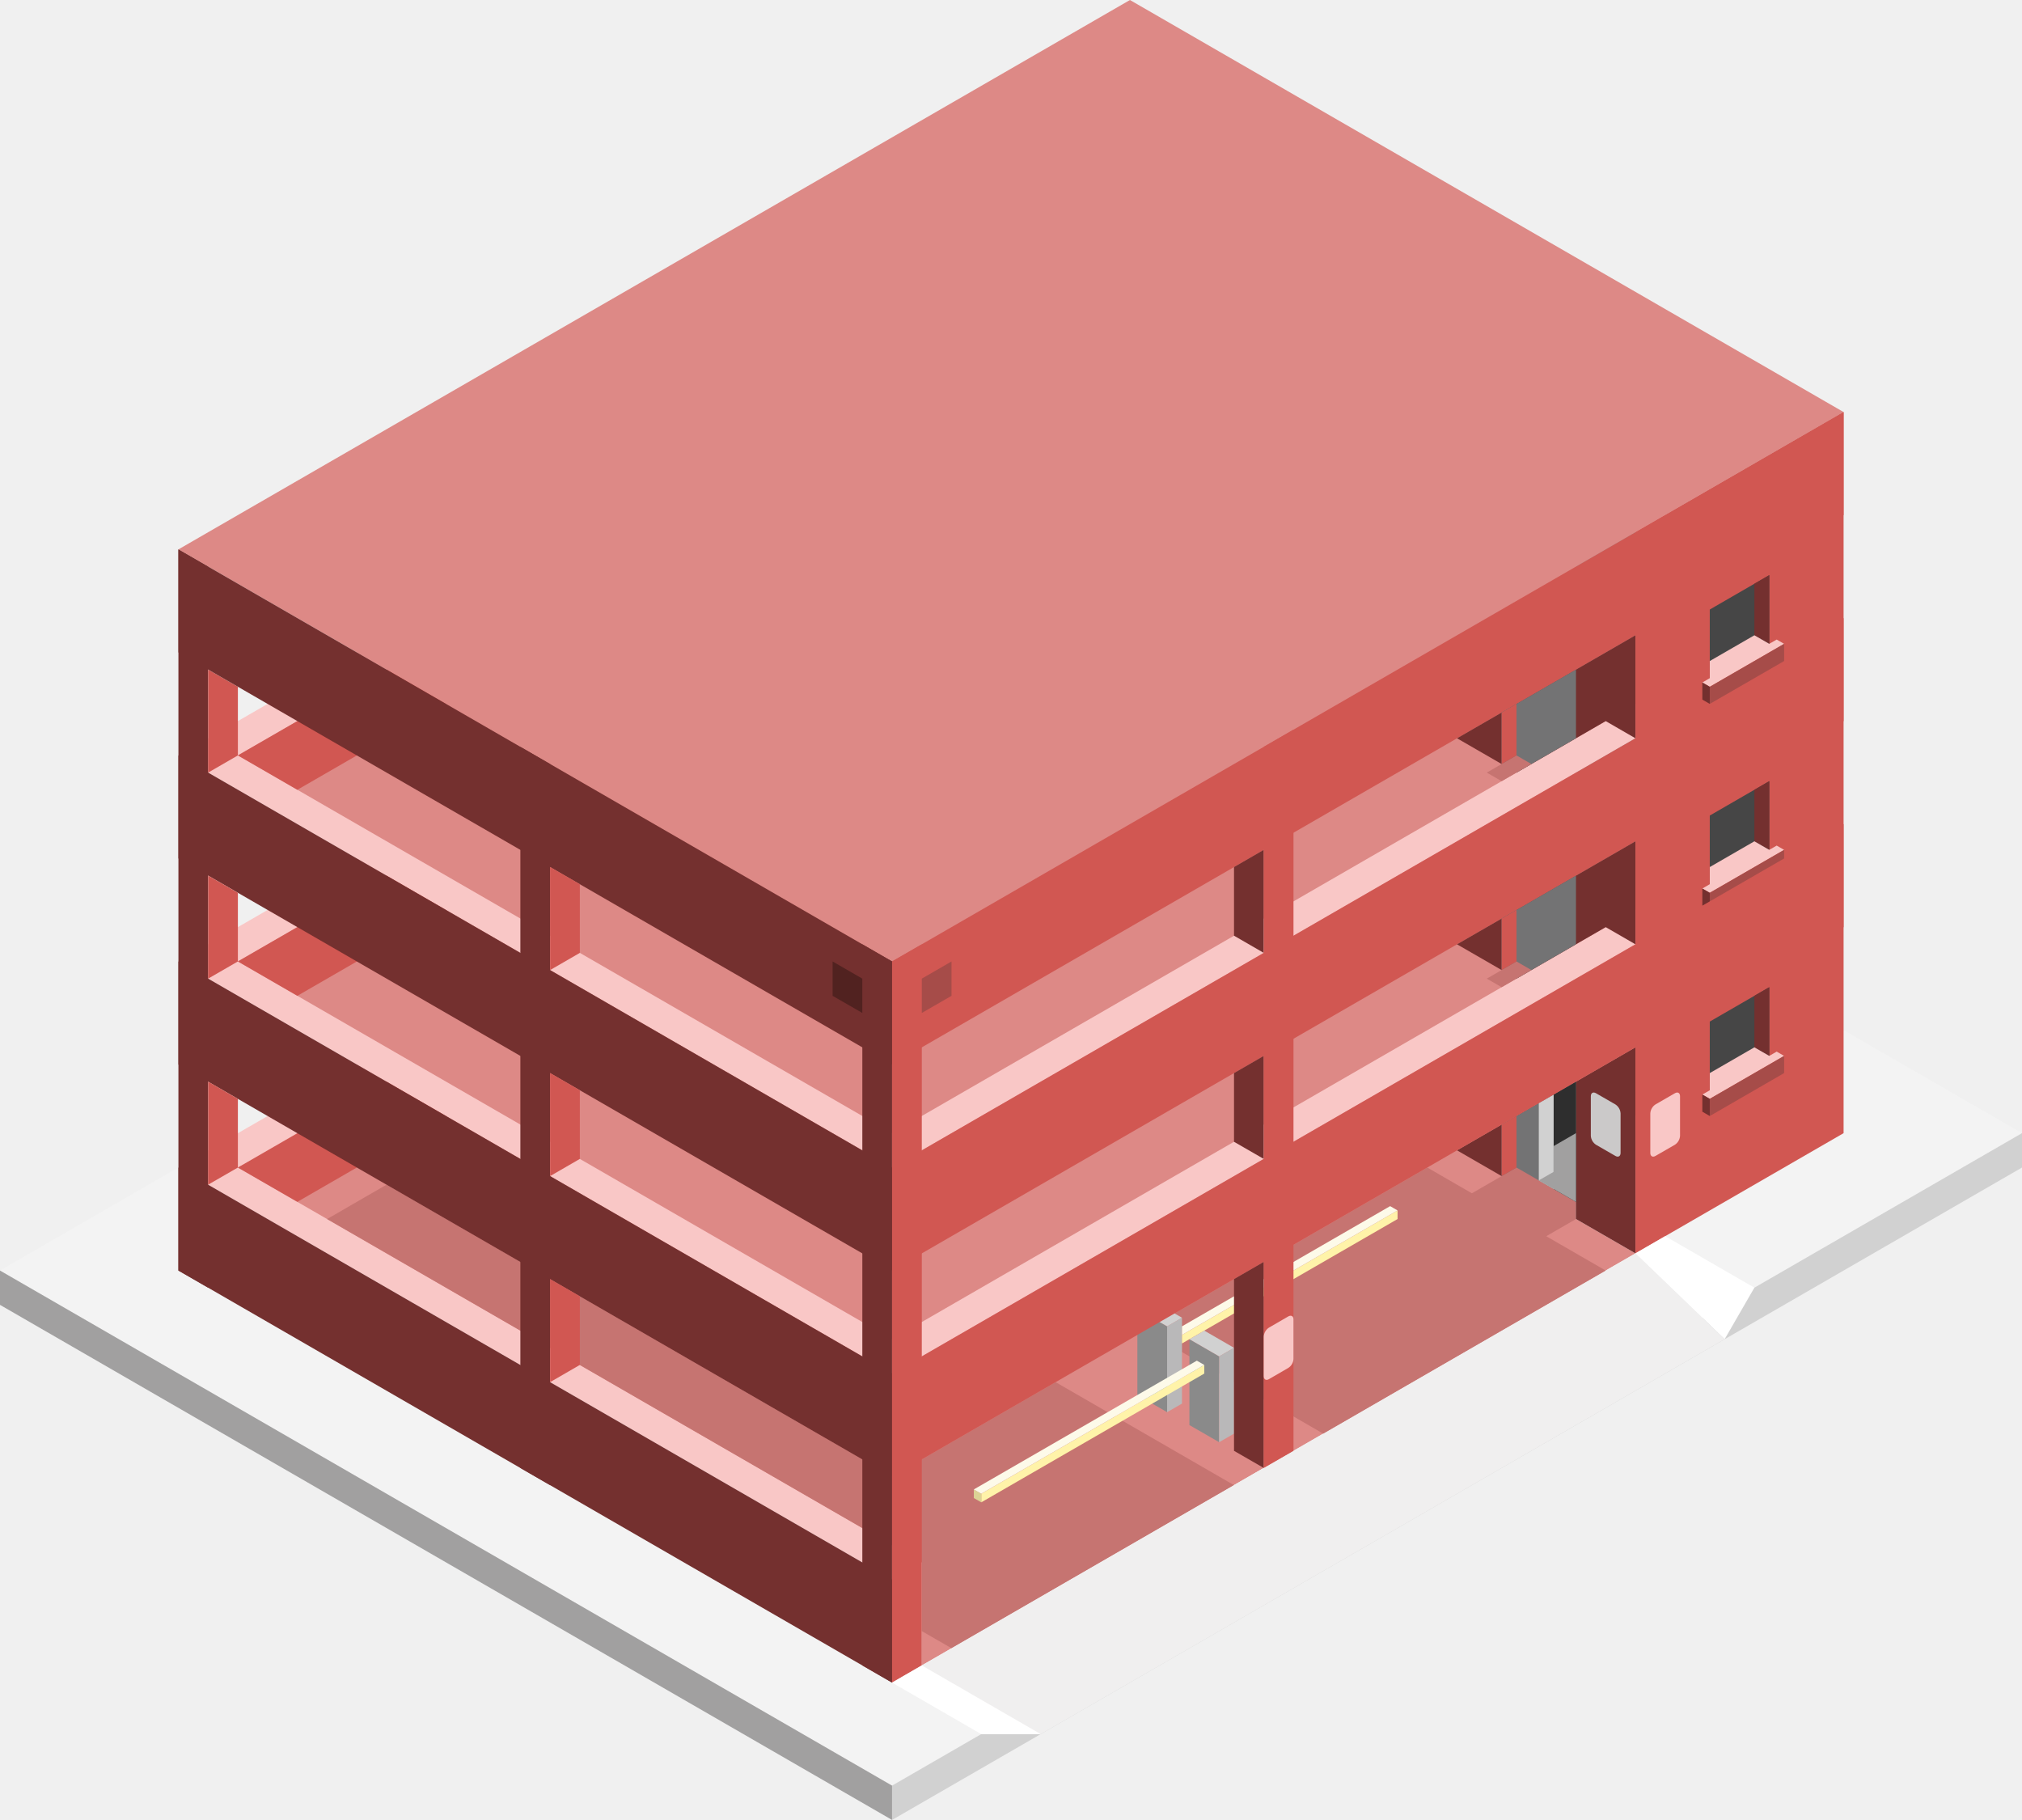
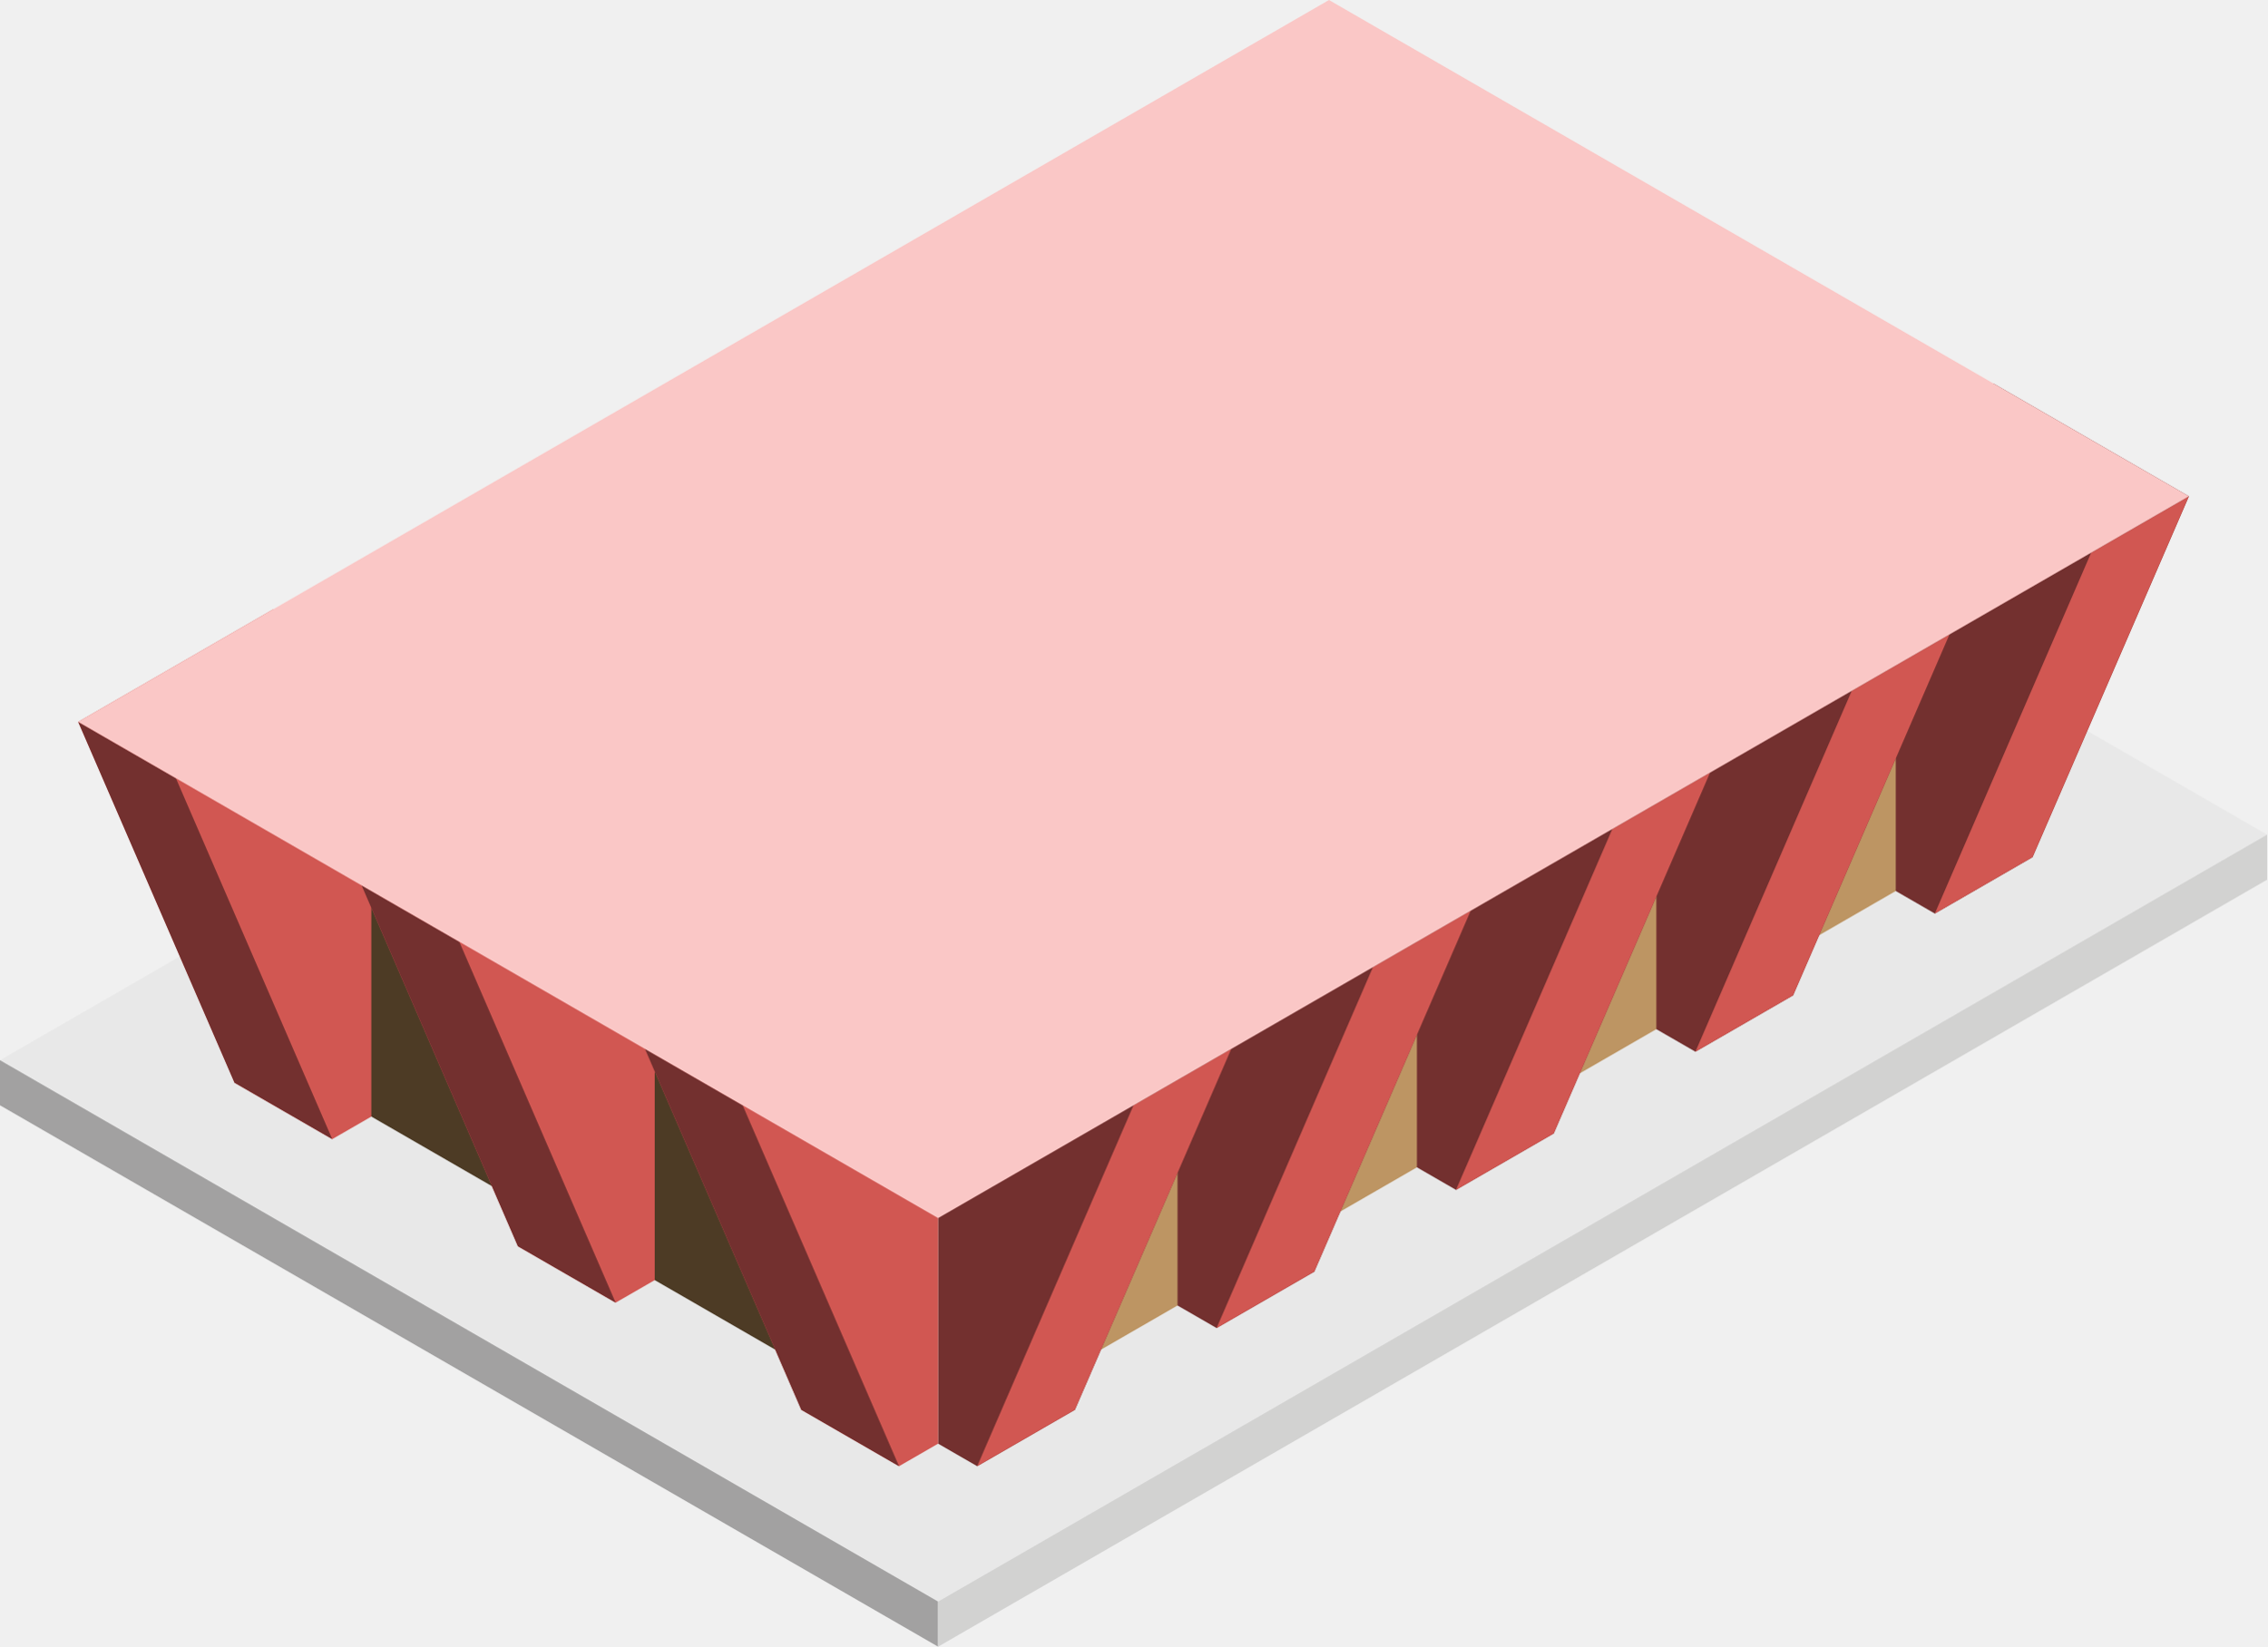
- <svg xmlns="http://www.w3.org/2000/svg" id="Layer_1" data-name="Layer 1" viewBox="0 0 340 305.99">
+ <svg xmlns="http://www.w3.org/2000/svg" id="Layer_1" data-name="Layer 1" viewBox="0 0 290 210.733">
  <defs>
    <style>
-       .cls-1 {
-         fill: #f3f3f3;
+       .concrete-top {
+         fill: #e8e8e8;
      }

-       .cls-2 {
-         fill: #d1d1d1;
+       .window-R-prim {
+         fill: #bd9563;
      }

-       .cls-3 {
-         fill: #a1a0a0;
+       .window-L-prim {
+         fill: #4d3b25;
      }

-       .top-light {
-         fill: #f9c7c6;
-       }
- 
-       .top-prim {
-         fill: #dd8986;
+       .exterior-L-prim {
+         fill: #73302f;
      }

      .exterior-R-prim {
        fill: #d15752;
      }

-       .top-dark {
-         fill: #c67471;
+       .cls-1 {
+         fill: none;
      }

-       .exterior-L-prim {
-         fill: #74302f;
+       .concrete-left {
+         fill: #a2a1a1;
      }

-       .cls-4 {
-         fill: #464646;
+       .concrete-right {
+         fill: #d2d2d1;
      }

-       .cls-5 {
-         fill: #737374;
-       }
- 
-       .cls-6 {
-         fill: #fff;
-       }
- 
-       .cls-7 {
-         fill: #f0efef;
-       }
- 
-       .cls-8 {
-         fill: #2e2e2e;
-       }
- 
-       .exterior-R-dark {
-         fill: #a64c49;
-       }
- 
-       .exterior-L-dark {
-         fill: #512220;
-       }
- 
-       .cls-9 {
-         fill: #cbc9c9;
-       }
- 
-       .cls-10 {
-         fill: #8a8a8a;
-       }
- 
-       .cls-11 {
-         fill: #b9b8b9;
-       }
- 
-       .cls-12 {
-         fill: #fff3a9;
-       }
- 
-       .cls-13 {
-         fill: #dcd395;
-       }
- 
-       .cls-14 {
-         fill: #fdfae9;
+       .top-light {
+         fill: #fac7c6;
      }
    </style>
  </defs>
  <g>
-     <path id="Path" class="cls-1" d="M150,300.22l190-109.7-150-86.6L0,213.62Z" />
-     <path id="Path-2" data-name="Path" class="cls-2" d="M150,305.99v-5.77l190-109.7v5.78Z" />
-     <path id="Path-3" data-name="Path" class="cls-3" d="M0,219.39v-5.77l150,86.6v5.77Z" />
-     <path id="Path-4" data-name="Path" class="top-light" d="M30,196.3l160-92.38L310,173.2,150,265.58Z" />
-     <path id="Path-5" data-name="Path" class="top-prim" d="M40,196.3l110,63.5,150-86.6L200,115.47Z" />
-     <path id="Path-6" data-name="Path" class="exterior-R-prim" d="M40,196.3l150-86.61v11.55L50,202.07Z" />
-     <path id="Path-7" data-name="Path" class="cls-3" d="M305,176.09l-5-2.89V161.65l5-2.88Z" />
-     <path id="Path-8" data-name="Path" class="top-light" d="M30,161.65,190,69.28l120,69.28L150,230.94Z" />
-     <path id="Path-9" data-name="Path" class="top-prim" d="M40,161.65l110,63.51,150-86.6L190,75.05Z" />
-     <path id="Path-10" data-name="Path" class="cls-3" d="M300,138.56l-10,5.77L200,92.37V80.83Z" />
-     <path id="Path-11" data-name="Path" class="exterior-R-prim" d="M40,161.65l150-86.6V86.6L50,167.43Z" />
-     <path id="Path-12" data-name="Path" class="top-light" d="M30,127.01,190,34.64l120,69.28L150,196.3Z" />
-     <path id="Path-13" data-name="Path" class="top-prim" d="M155,280.01l120-69.28-32.5-18.76L155,242.48Z" />
-     <path id="Path-14" data-name="Path" class="top-dark" d="M155,262.69v11.55l5,2.88,47.5-27.42-30-17.32L150,248.26,65,199.18l-10,5.78Z" />
-     <path id="Path-15" data-name="Path" class="exterior-R-prim" d="M150,213.62l160-92.38V103.92L150,196.3Z" />
-     <path id="Path-16" data-name="Path" class="exterior-L-prim" d="M30,127.01,150,196.3v17.32L30,144.33Z" />
-     <path id="Path-17" data-name="Path" class="exterior-L-prim" d="M30,161.65l120,69.29v17.32L30,178.98Z" />
-     <path id="Path-18" data-name="Path" class="exterior-L-prim" d="M30,196.3l120,69.28V282.9L30,213.62Z" />
-     <path id="Path-19" data-name="Path" class="exterior-L-prim" d="M35,216.5V95.26l-5-2.89V213.62Z" />
-     <path id="Path-20" data-name="Path" class="exterior-R-prim" d="M40,127.01V115.47l-5-2.89V129.9Z" />
-     <path id="Path-21" data-name="Path" class="cls-3" d="M300,103.92V92.37l5-2.88v17.32Z" />
-     <path id="Path-22" data-name="Path" class="exterior-R-prim" d="M35,164.54l5-2.89V150.11l-5-2.89Z" />
-     <path id="Path-23" data-name="Path" class="exterior-R-prim" d="M35,199.18l5-2.88V184.75l-5-2.89Z" />
-     <path id="Path-24" data-name="Path" class="cls-3" d="M305,141.45l-5-2.89V127.01l5-2.88Z" />
-     <path id="Path-25" data-name="Path" class="top-prim" d="M40,127.01l110,63.51,150-86.6L190,40.41Z" />
-     <path id="Path-26" data-name="Path" class="cls-3" d="M300,103.92l-10,5.77L200,57.73V46.18Z" />
-     <path id="Path-27" data-name="Path" class="exterior-R-prim" d="M40,127.01l150-86.6V51.96L50,132.79Z" />
-     <path id="anchor_30_161.65_280" data-name="| anchor_30_161.65_280 |  " class="top-prim" d="M30,92.37,190,0,310,69.28,150,161.65Z" />
-     <path id="Path-28" data-name="Path" class="exterior-R-prim" d="M150,178.98,310,86.6V69.28L150,161.65Z" />
-     <path id="Path-29" data-name="Path" class="exterior-L-prim" d="M30,92.37l120,69.28v17.33L30,109.69Z" />
-     <path id="Path-30" data-name="Path" class="exterior-L-prim" d="M275,124.13l-5-2.89-15,8.66-10-5.77,30-17.32Z" />
-     <path id="Path-31" data-name="Path" class="exterior-L-prim" d="M275,158.77l-5-2.89-15,8.66-10-5.77,30-17.32Z" />
-     <path id="Path-32" data-name="Path" class="exterior-L-prim" d="M275,210.73l-30-17.32,30-17.32Z" />
-     <path id="Path-33" data-name="Path" class="exterior-L-prim" d="M150,282.9V161.65l-5-2.88V280.01Z" />
-     <path id="Path-34" data-name="Path" class="exterior-L-prim" d="M92.5,249.7V128.46l-5-2.89V246.81Z" />
-     <path id="Path-35" data-name="Path" class="exterior-L-prim" d="M212.5,160.21l-5-2.89V145.78l5-2.89Z" />
-     <path id="Path-36" data-name="Path" class="exterior-L-prim" d="M212.5,177.53l-5,2.89v11.55l5,2.88Z" />
-     <path id="Path-37" data-name="Path" class="exterior-R-prim" d="M150,282.9V161.65l5-2.88V280.01Z" />
-     <path id="Path-38" data-name="Path" class="exterior-R-prim" d="M310,69.28,275,89.49V210.73l35-20.21Z" />
-     <path id="Path-39" data-name="Path" class="cls-4" d="M287.5,171.76l10-5.78v11.55l-10,5.78Z" />
-     <path id="Path-40" data-name="Path" class="cls-4" d="M287.5,137.12l10-5.78v11.55l-10,5.77Z" />
-     <path id="Path-41" data-name="Path" class="cls-4" d="M287.5,102.48l10-5.78v11.55l-10,5.77Z" />
-     <path id="Path-42" data-name="Path" class="exterior-L-prim" d="M297.5,177.53l-2.5-1.44v-8.66l2.5-1.45Z" />
-     <path id="Path-43" data-name="Path" class="exterior-L-prim" d="M297.5,142.89l-2.5-1.44v-8.66l2.5-1.45Z" />
-     <path id="Path-44" data-name="Path" class="exterior-L-prim" d="M297.5,108.25l-2.5-1.44V98.15l2.5-1.45Z" />
-     <path id="Path-45" data-name="Path" class="top-light" d="M286.25,114.75l1.25-.73v-2.88l7.5-4.33,2.5,1.44,1.25-.72,1.25.72-12.5,7.22Z" />
-     <path id="Path-46" data-name="Path" class="top-light" d="M286.25,149.39l1.25-.73v-2.88l7.5-4.33,2.5,1.44,1.25-.72,1.25.72-12.5,7.22Z" />
-     <path id="Path-47" data-name="Path" class="top-light" d="M286.25,184.03l1.25-.72v-2.89l7.5-4.33,2.5,1.44,1.25-.72,1.25.72-12.5,7.22Z" />
-     <path id="Path-48" data-name="Path" class="cls-5" d="M265,158.77l-10,5.77-2.5-1.44v-8.66l12.5-7.22Z" />
-     <path id="Path-49" data-name="Path" class="cls-5" d="M265,124.13l-10,5.77-2.5-1.44V119.8l12.5-7.22Z" />
-     <path id="Path-50" data-name="Path" class="cls-5" d="M265,204.96l-12.5-7.22v-8.66l12.5-7.22Z" />
-     <path id="Path-51" data-name="Path" class="top-dark" d="M250,164.54l5-2.89,2.5,1.45-5,2.88Z" />
-     <path id="Path-52" data-name="Path" class="top-dark" d="M250,129.9l5-2.89,2.5,1.45-5,2.88Z" />
-     <path id="Path-53" data-name="Path" class="top-dark" d="M245,202.07l10-5.77,10,5.77v2.89l-7.5,4.33Z" />
-     <path id="Path-54" data-name="Path" class="exterior-R-prim" d="M252.5,154.44l2.5-1.45v8.66l-2.5,1.45Z" />
-     <path id="Path-55" data-name="Path" class="exterior-R-prim" d="M252.5,119.8l2.5-1.45v8.66l-2.5,1.45Z" />
-     <path id="Path-56" data-name="Path" class="exterior-R-prim" d="M252.5,189.08l2.5-1.44v8.66l-2.5,1.44Z" />
-     <path id="Path-57" data-name="Path" class="exterior-R-prim" d="M97.5,160.21V148.66l-5-2.88V163.1Z" />
-     <path id="Path-58" data-name="Path" class="exterior-R-prim" d="M92.5,197.74l5-2.89V183.31l-5-2.89Z" />
-     <path id="Path-59" data-name="Path" class="exterior-R-prim" d="M92.5,232.38l5-2.89V217.95l-5-2.89Z" />
-     <path id="Path-60" data-name="Path" class="cls-6" d="M275,210.73l5-2.89,15,8.66-5,8.66Z" />
-     <path id="Path-61" data-name="Path" class="cls-7" d="M212.5,246.81l15,14.44L175,291.56H165l-10-11.55Z" />
-     <path id="Path-62" data-name="Path" class="cls-7" d="M275,210.73l15,14.43-62.5,36.09-5-2.89-15-8.66Z" />
-     <path id="Path-63" data-name="Path" class="cls-2" d="M258.75,198.46l2.5,1.44V184.03l-2.5,1.44Z" />
-     <path id="Path-64" data-name="Path" class="cls-8" d="M265,181.86l-3.75,2.17V199.9l3.75,2.17Z" />
-     <path id="Path-65" data-name="Path" class="cls-3" d="M258.75,198.46l2.5-1.44v-4.33l3.75-2.17v11.55Z" />
-     <path id="Path-66" data-name="Path" class="top-dark" d="M222.5,241.04,270,213.62,240,196.3l-22.5,12.99-25,14.43Z" />
-     <path id="Path-67" data-name="Path" class="exterior-R-dark" d="M155,164.54l5-2.89v5.78l-5,2.88Z" />
-     <path id="Path-68" data-name="Path" class="exterior-L-dark" d="M145,164.54l-5-2.89v5.78l5,2.88Z" />
-     <path id="Path-69" data-name="Path" class="exterior-L-prim" d="M286.25,114.75v2.88l1.25.72v-2.88Z" />
-     <path id="Path-70" data-name="Path" class="exterior-L-prim" d="M286.25,149.39v2.88l1.25.72v-2.88Z" />
-     <path id="Path-71" data-name="Path" class="exterior-L-prim" d="M286.25,184.03v2.88l1.25.73v-2.89Z" />
-     <path id="Path-72" data-name="Path" class="exterior-R-dark" d="M300,108.25v2.89l-12.5,7.21v-2.88Z" />
-     <path id="Path-73" data-name="Path" class="exterior-R-dark" d="M300,142.89v2.89l-12.5,7.21v-2.88Z" />
-     <path id="Path-74" data-name="Path" class="exterior-R-dark" d="M300,177.53v2.89l-12.5,7.22v-2.89Z" />
-     <path id="Path-75" data-name="Path" class="top-light" d="M278.37,185.69l3.26-1.88c.48-.28.87-.06.87.5v6.66a1.923,1.923,0,0,1-.87,1.5l-3.26,1.88c-.48.28-.87.05-.87-.5v-6.66A1.923,1.923,0,0,1,278.37,185.69Z" />
-     <path id="Path-76" data-name="Path" class="cls-9" d="M271.63,185.69l-3.26-1.88c-.48-.28-.87-.06-.87.5v6.66a1.923,1.923,0,0,0,.87,1.5l3.26,1.88c.48.28.87.05.87-.5v-6.66A1.923,1.923,0,0,0,271.63,185.69Z" />
-     <path id="Path-77" data-name="Path" class="cls-10" d="M205,242.48l-5-2.88V225.16l5,2.89Z" />
-     <path id="Path-78" data-name="Path" class="cls-10" d="M196.25,237.43l-5-2.88V220.11l5,2.89Z" />
-     <path id="Path-79" data-name="Path" class="cls-11" d="M207.5,241.04V226.61l-2.5,1.44v14.43Z" />
-     <path id="Path-80" data-name="Path" class="cls-11" d="M198.75,235.99V221.55l-2.5,1.45v14.43Z" />
-     <path id="Path-81" data-name="Path" class="cls-2" d="M200,225.16l2.5-1.44,5,2.89-2.5,1.44Z" />
-     <path id="Path-82" data-name="Path" class="cls-2" d="M191.25,220.11l2.5-1.44,5,2.88-2.5,1.45Z" />
-     <path id="Path-83" data-name="Path" class="exterior-R-prim" d="M150,248.26l160-92.38V138.56L150,230.94Z" />
-     <path id="Path-84" data-name="Path" class="cls-12" d="M202.5,230.94,165,252.59v-1.45l37.5-21.65Z" />
-     <path id="Path-85" data-name="Path" class="cls-12" d="M235,204.96l-36.25,20.92v-1.44L235,203.51Z" />
-     <path id="Path-86" data-name="Path" class="cls-13" d="M163.75,250.42l1.25.72v1.45l-1.25-.72Z" />
-     <path id="Path-87" data-name="Path" class="cls-14" d="M201.25,228.77l1.25.72L165,251.14l-1.25-.72Z" />
-     <path id="Path-88" data-name="Path" class="cls-14" d="M233.75,202.79l1.25.72-36.25,20.93V223Z" />
-     <path id="Path-89" data-name="Path" class="exterior-L-prim" d="M212.5,212.17l-5,2.89v28.87l5,2.88Z" />
-     <path id="Path-90" data-name="Path" class="exterior-R-prim" d="M212.5,246.81V125.57l5-2.89V243.93Z" />
-     <path id="Path-91" data-name="Path" class="top-light" d="M213.37,223.22l3.26-1.89c.48-.27.87-.05.87.5v6.66a1.893,1.893,0,0,1-.87,1.5l-3.26,1.89c-.48.28-.87.05-.87-.5v-6.66A1.923,1.923,0,0,1,213.37,223.22Z" />
-     <path id="Path-92" data-name="Path" class="cls-6" d="M165,291.56h10l-20-11.55-5,2.89Z" />
+     <path id="Path" class="concrete-top" d="M120,204.959,0,135.677l170-98.15L290,106.81Z" />
+     <path id="Path-2" data-name="Path" class="window-R-prim" d="M127.5,180.422,250,109.697l2.5-24.537-125,72.169Z" />
+     <path id="Path-3" data-name="Path" class="window-L-prim" d="M112.5,180.422l-70-40.415V111.14l70,40.414Z" />
+     <path id="Path-4" data-name="Path" class="exterior-L-prim" d="M242.5,56.291,255,49.075l25,14.434-20,46.188-12.5,7.217-5-2.887Z" />
+     <path id="Path-5" data-name="Path" class="exterior-R-prim" d="M267.5,70.725,280,63.508l-20,46.188-12.5,7.217Z" />
+     <path id="Path-6" data-name="Path" class="exterior-L-prim" d="M211.875,73.973l12.5-7.217,25,14.434-20,46.188-12.5,7.217-5-2.887Z" />
+     <path id="Path-7" data-name="Path" class="exterior-R-prim" d="M236.875,88.407l12.5-7.217-20,46.188-12.5,7.217Z" />
+     <path id="Path-8" data-name="Path" class="exterior-L-prim" d="M181.25,91.654l12.5-7.217,25,14.434-20,46.188-12.5,7.217-5-2.887Z" />
+     <path id="Path-9" data-name="Path" class="exterior-R-prim" d="M206.25,106.088l12.5-7.217-20,46.188-12.5,7.217Z" />
+     <path id="Path-10" data-name="Path" class="exterior-R-prim" d="M47.5,85.159,35,77.942,10,92.376l20,46.188,12.5,7.217,5-2.887Z" />
+     <path id="Path-11" data-name="Path" class="exterior-L-prim" d="M22.5,99.593,10,92.376l20,46.188,12.5,7.217Z" />
+     <path id="Path-12" data-name="Path" class="exterior-L-prim" d="M150.625,109.336l12.5-7.217,25,14.434-20,46.188-12.5,7.217-5-2.887Z" />
+     <path id="Path-13" data-name="Path" class="exterior-R-prim" d="M175.625,123.769l12.5-7.217-20,46.188-12.5,7.217Z" />
+     <g id="Group">
+       <path id="Path-14" data-name="Path" class="exterior-R-prim" d="M83.75,106.088l-12.5-7.217-25,14.434,20,46.188,12.5,7.217,5-2.887Z" />
+       <path id="Path-15" data-name="Path" class="exterior-L-prim" d="M58.75,120.522l-12.5-7.217,20,46.188,12.5,7.217Z" />
+     </g>
+     <path id="Path-16" data-name="Path" class="exterior-L-prim" d="M120,127.017,132.5,119.8l25,14.434-20,46.188L125,187.639l-5-2.887Z" />
+     <path id="Path-17" data-name="Path" class="exterior-R-prim" d="M145,141.451l12.5-7.217-20,46.188L125,187.639Z" />
+     <g id="Group-2" data-name="Group">
+       <path id="Path-18" data-name="Path" class="exterior-R-prim" d="M120,127.017,107.5,119.8l-25,14.434,20,46.188,12.5,7.217,5-2.887Z" />
+       <path id="Path-19" data-name="Path" class="exterior-L-prim" d="M95,141.451l-12.5-7.217,20,46.188,12.5,7.217Z" />
+     </g>
+     <line id="roof-left" class="cls-1" x1="145" y1="141.451" x2="280" y2="63.508" />
+     <line id="Path-20" data-name="Path" class="cls-1" x1="120" y1="127.017" x2="145" y2="141.451" />
+     <line id="Path-21" data-name="Path" class="cls-1" x1="120" y1="127.017" x2="95" y2="141.451" />
+     <path id="Path-22" data-name="Path" class="concrete-left" d="M120,204.959v5.773L0,141.451v-5.774Z" />
+     <path id="Path-23" data-name="Path" class="concrete-right" d="M120,204.959v5.773l170-98.15V106.81Z" />
+     <path id="anchor_10_155.885_280" class="top-light" d="M10,92.376,170,0,280,63.508l-160,92.376Z" />
  </g>
</svg>
